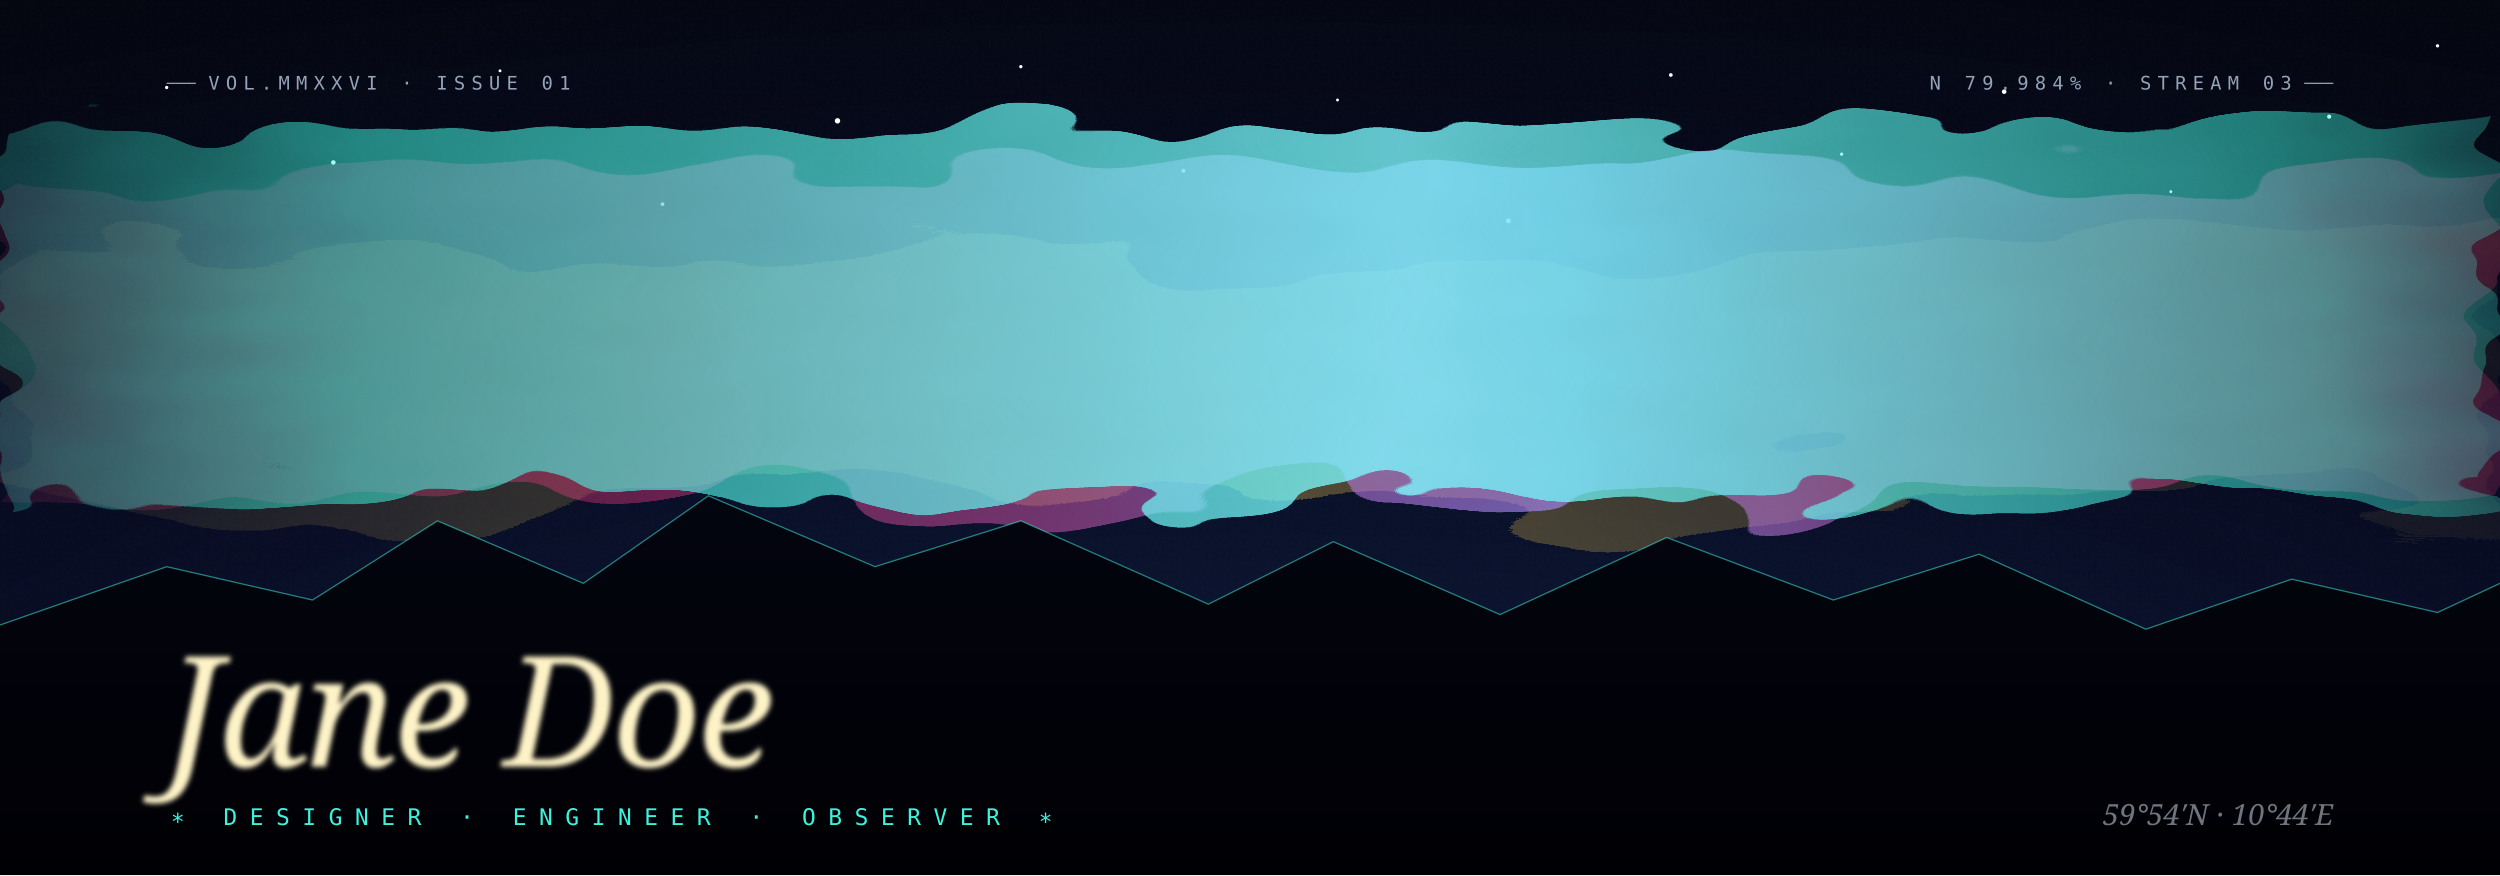
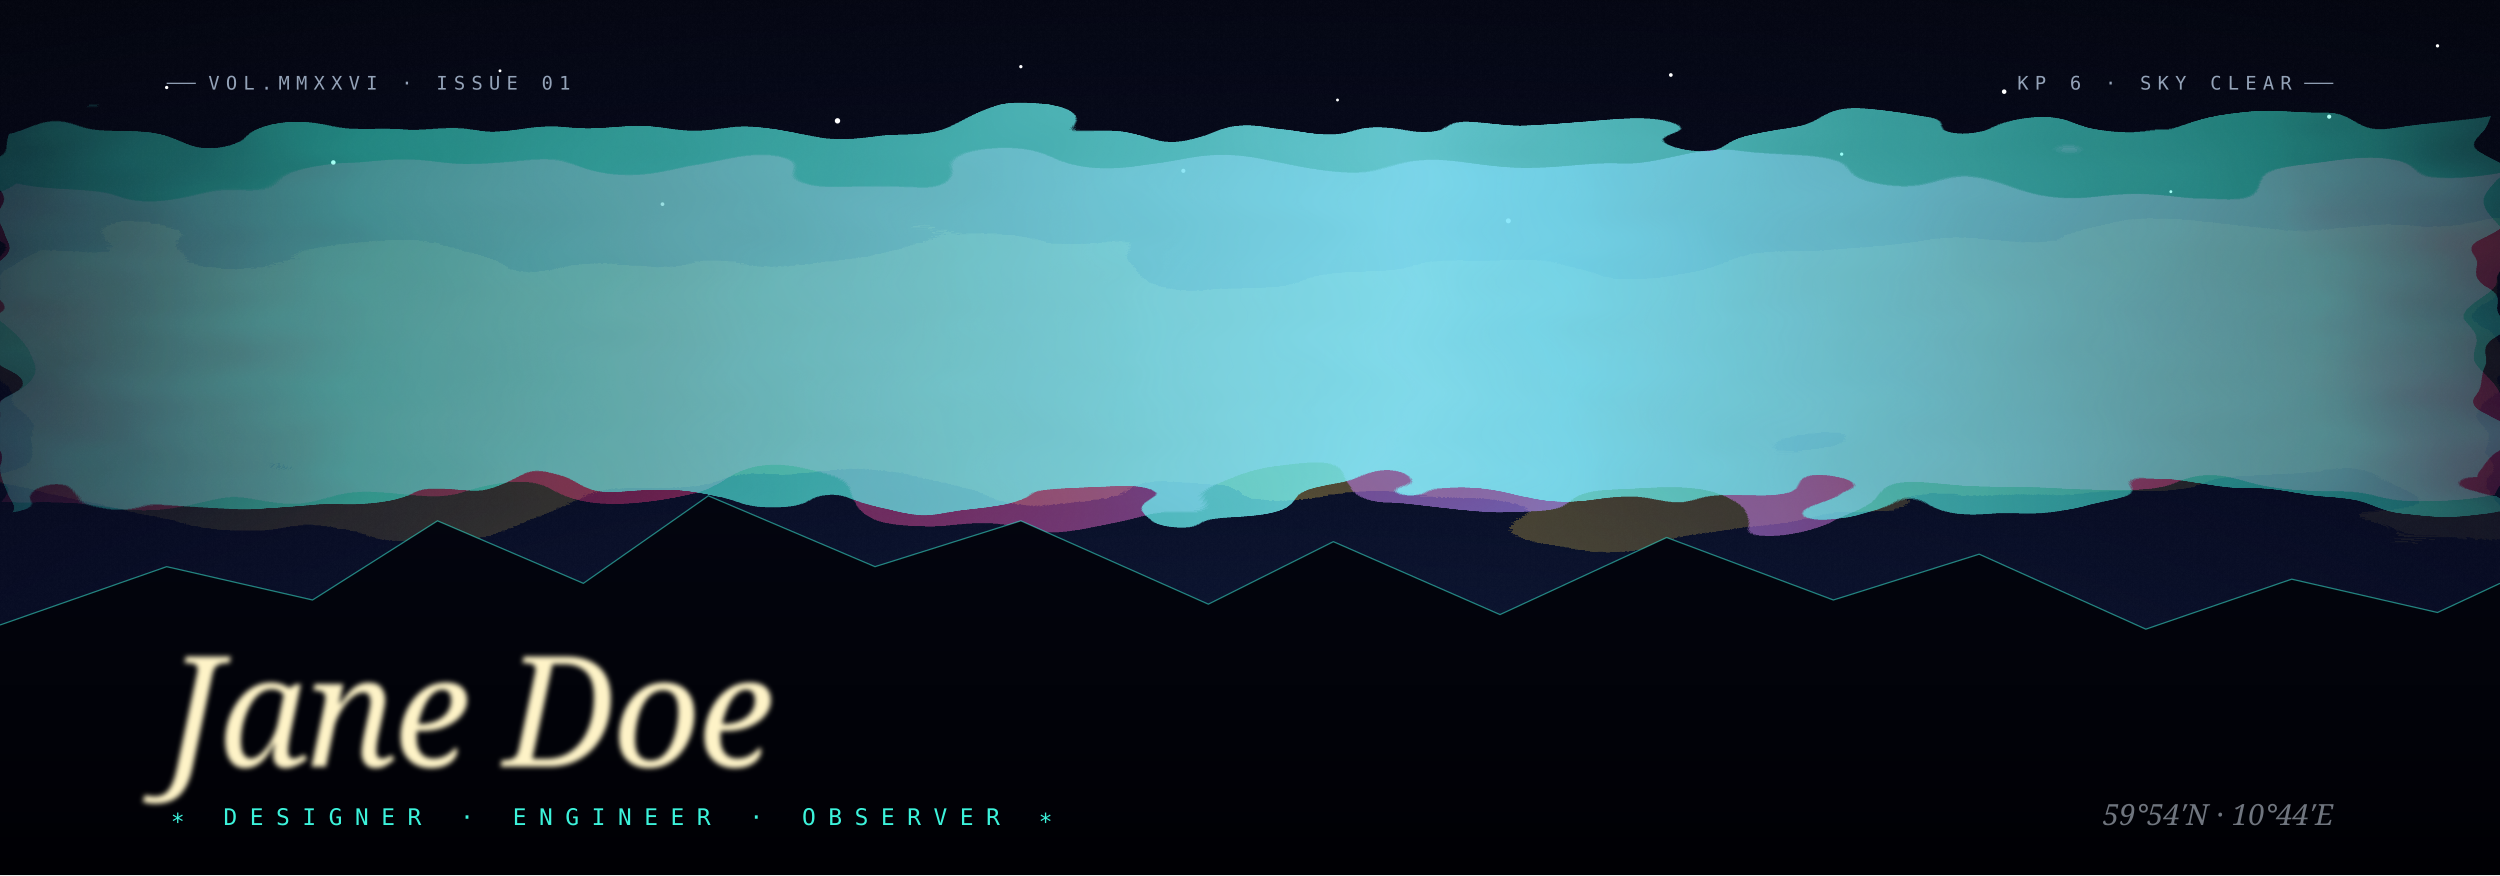
<svg xmlns="http://www.w3.org/2000/svg" viewBox="0 0 1200 420" width="1200" height="420" role="img" aria-label="Aurora Veil hero">
  <defs>
    <radialGradient id="av-sky" cx="0.5" cy="1" r="1.1">
      <stop offset="0" stop-color="#0e1b3a" />
      <stop offset="0.55" stop-color="#070b22" />
      <stop offset="1" stop-color="#03050f" />
    </radialGradient>
    <linearGradient id="av-teal" x1="0" y1="0" x2="1" y2="0">
      <stop offset="0" stop-color="#3fffe6" stop-opacity="0" />
      <stop offset="0.2" stop-color="#3fffe6" stop-opacity="0.55" />
      <stop offset="0.55" stop-color="#7df9ff" stop-opacity="0.85" />
      <stop offset="0.85" stop-color="#3fffe6" stop-opacity="0.5" />
      <stop offset="1" stop-color="#3fffe6" stop-opacity="0" />
    </linearGradient>
    <linearGradient id="av-magenta" x1="0" y1="0" x2="1" y2="0">
      <stop offset="0" stop-color="#ff3d8a" stop-opacity="0" />
      <stop offset="0.3" stop-color="#ff3d8a" stop-opacity="0.45" />
      <stop offset="0.6" stop-color="#a78bfa" stop-opacity="0.75" />
      <stop offset="0.85" stop-color="#ff3d8a" stop-opacity="0.4" />
      <stop offset="1" stop-color="#ff3d8a" stop-opacity="0" />
    </linearGradient>
    <linearGradient id="av-amber" x1="0" y1="0" x2="1" y2="0">
      <stop offset="0" stop-color="#f4d35e" stop-opacity="0" />
      <stop offset="0.5" stop-color="#fcd34d" stop-opacity="0.55" />
      <stop offset="1" stop-color="#f4d35e" stop-opacity="0" />
    </linearGradient>
    <filter id="av-flow1" x="-30%" y="-50%" width="160%" height="200%">
      <feTurbulence type="fractalNoise" baseFrequency="0.006 0.022" numOctaves="3" seed="2" result="t1">
        <animate attributeName="baseFrequency" values="0.006 0.022;0.011 0.028;0.006 0.022" dur="24s" repeatCount="indefinite" />
        <animate attributeName="seed" from="0" to="40" dur="40s" repeatCount="indefinite" />
      </feTurbulence>
      <feDisplacementMap in="SourceGraphic" in2="t1" scale="90" xChannelSelector="R" yChannelSelector="G" />
    </filter>
    <filter id="av-flow2" x="-30%" y="-50%" width="160%" height="200%">
      <feTurbulence type="fractalNoise" baseFrequency="0.009 0.026" numOctaves="2" seed="9" result="t2">
        <animate attributeName="baseFrequency" values="0.009 0.026;0.014 0.034;0.009 0.026" dur="18s" repeatCount="indefinite" />
        <animate attributeName="seed" from="0" to="30" dur="32s" repeatCount="indefinite" />
      </feTurbulence>
      <feDisplacementMap in="SourceGraphic" in2="t2" scale="70" />
    </filter>
    <filter id="av-flow3" x="-30%" y="-50%" width="160%" height="200%">
      <feTurbulence type="fractalNoise" baseFrequency="0.013 0.04" numOctaves="2" seed="17" result="t3">
        <animate attributeName="seed" from="0" to="50" dur="22s" repeatCount="indefinite" />
      </feTurbulence>
      <feDisplacementMap in="SourceGraphic" in2="t3" scale="48" />
    </filter>
    <filter id="av-glow" x="-20%" y="-20%" width="140%" height="140%">
      <feGaussianBlur in="SourceGraphic" stdDeviation="1.2" />
    </filter>
    <filter id="av-grain" x="0" y="0" width="100%" height="100%">
      <feTurbulence baseFrequency="0.9" numOctaves="2" stitchTiles="stitch" />
      <feColorMatrix values="0 0 0 0 0.95                             0 0 0 0 0.95                             0 0 0 0 0.95                             0 0 0 0.06 0" />
    </filter>
    <linearGradient id="av-mtn" x1="0" y1="0" x2="0" y2="1">
      <stop offset="0" stop-color="#03050f" />
      <stop offset="1" stop-color="#000004" />
    </linearGradient>
  </defs>
  <rect width="1200" height="420" fill="url(#av-sky)" />
  <rect width="1200" height="420" filter="url(#av-grain)" opacity="0.4" />
  <g fill="#ffffff">
    <circle cx="80" cy="42" r="0.8">
      <animate attributeName="opacity" values="0.2;0.95;0.2" dur="3.4s" repeatCount="indefinite" />
    </circle>
    <circle cx="160" cy="78" r="1.1">
      <animate attributeName="opacity" values="0.6;0.2;0.6" dur="2.8s" repeatCount="indefinite" />
    </circle>
    <circle cx="240" cy="34" r="0.7">
      <animate attributeName="opacity" values="0.3;1;0.3" dur="4.1s" repeatCount="indefinite" />
    </circle>
    <circle cx="318" cy="98" r="0.9">
      <animate attributeName="opacity" values="0.5;0.1;0.5" dur="3s" repeatCount="indefinite" />
    </circle>
    <circle cx="402" cy="58" r="1.3">
      <animate attributeName="opacity" values="0.4;1;0.4" dur="5s" repeatCount="indefinite" />
    </circle>
    <circle cx="490" cy="32" r="0.8">
      <animate attributeName="opacity" values="0.7;0.2;0.7" dur="3.6s" repeatCount="indefinite" />
    </circle>
    <circle cx="568" cy="82" r="1">
      <animate attributeName="opacity" values="0.3;0.9;0.3" dur="2.4s" repeatCount="indefinite" />
    </circle>
    <circle cx="642" cy="48" r="0.7">
      <animate attributeName="opacity" values="0.6;0.15;0.6" dur="3.2s" repeatCount="indefinite" />
    </circle>
    <circle cx="724" cy="106" r="1.2">
      <animate attributeName="opacity" values="0.4;1;0.4" dur="4.4s" repeatCount="indefinite" />
    </circle>
    <circle cx="802" cy="36" r="0.9">
      <animate attributeName="opacity" values="0.5;0.1;0.5" dur="3.8s" repeatCount="indefinite" />
    </circle>
    <circle cx="884" cy="74" r="0.8">
      <animate attributeName="opacity" values="0.7;0.3;0.7" dur="2.6s" repeatCount="indefinite" />
    </circle>
    <circle cx="962" cy="44" r="1.1">
      <animate attributeName="opacity" values="0.3;0.95;0.3" dur="4.7s" repeatCount="indefinite" />
    </circle>
    <circle cx="1042" cy="92" r="0.7">
      <animate attributeName="opacity" values="0.5;1;0.5" dur="3.3s" repeatCount="indefinite" />
    </circle>
    <circle cx="1118" cy="56" r="1">
      <animate attributeName="opacity" values="0.6;0.2;0.6" dur="2.9s" repeatCount="indefinite" />
    </circle>
    <circle cx="1170" cy="22" r="0.8">
      <animate attributeName="opacity" values="0.3;0.85;0.3" dur="4.2s" repeatCount="indefinite" />
    </circle>
  </g>
  <g filter="url(#av-flow1)" opacity="0.55">
    <rect x="-100" y="120" width="1400" height="120" fill="url(#av-amber)" />
  </g>
  <g filter="url(#av-flow2)" opacity="0.85">
    <rect x="-100" y="80" width="1400" height="160" fill="url(#av-magenta)" />
  </g>
  <g filter="url(#av-flow3)" opacity="0.92">
    <rect x="-100" y="60" width="1400" height="180" fill="url(#av-teal)" />
  </g>
  <g opacity="0.18" filter="url(#av-flow2)" transform="translate(0,420) scale(1,-0.35)">
    <rect x="-100" y="80" width="1400" height="160" fill="url(#av-magenta)" />
  </g>
  <path d="M0,420 L0,300 L80,272 L150,288 L210,250 L280,280 L340,238 L420,272 L490,250 L580,290 L640,260 L720,295 L800,258 L880,288 L950,266 L1030,302 L1100,278 L1170,294 L1200,280 L1200,420 Z" fill="url(#av-mtn)" />
  <path d="M0,300 L80,272 L150,288 L210,250 L280,280 L340,238 L420,272 L490,250 L580,290 L640,260 L720,295 L800,258 L880,288 L950,266 L1030,302 L1100,278 L1170,294 L1200,280" fill="none" stroke="#3fffe6" stroke-width="0.6" opacity="0.5" />
  <g font-family="'Fraunces', 'Playfair Display', Georgia, serif">
    <text x="80" y="368" font-size="74" font-weight="500" font-style="italic" fill="#fef3c7" filter="url(#av-glow)" letter-spacing="-1.5">Jane Doe</text>
  </g>
  <g font-family="'JetBrains Mono', 'IBM Plex Mono', ui-monospace, monospace">
    <text x="82" y="396" font-size="11" fill="#3fffe6" letter-spacing="6" opacity="0.95">∗ DESIGNER · ENGINEER · OBSERVER ∗</text>
  </g>
  <text x="1120" y="396" text-anchor="end" font-family="'Fraunces', Georgia, serif" font-style="italic" font-size="14" fill="#cbd5e1" opacity="0.55">59°54′N · 10°44′E</text>
  <g transform="translate(80,40)" font-family="'JetBrains Mono', monospace" font-size="9" fill="#94a3b8" letter-spacing="3">
    <line x1="0" y1="0" x2="14" y2="0" stroke="#94a3b8" stroke-width="0.6" />
    <text x="20" y="3">VOL.MMXXVI · ISSUE 01</text>
  </g>
  <g transform="translate(1120,40)" font-family="'JetBrains Mono', monospace" font-size="9" fill="#94a3b8" letter-spacing="3" text-anchor="end">
-     <text x="-20" y="3">N 79.984%  ·  STREAM 03</text>
+     <text x="-20" y="3">KP 6  ·  SKY CLEAR</text>
    <line x1="-14" y1="0" x2="0" y2="0" stroke="#94a3b8" stroke-width="0.6" />
  </g>
</svg>
